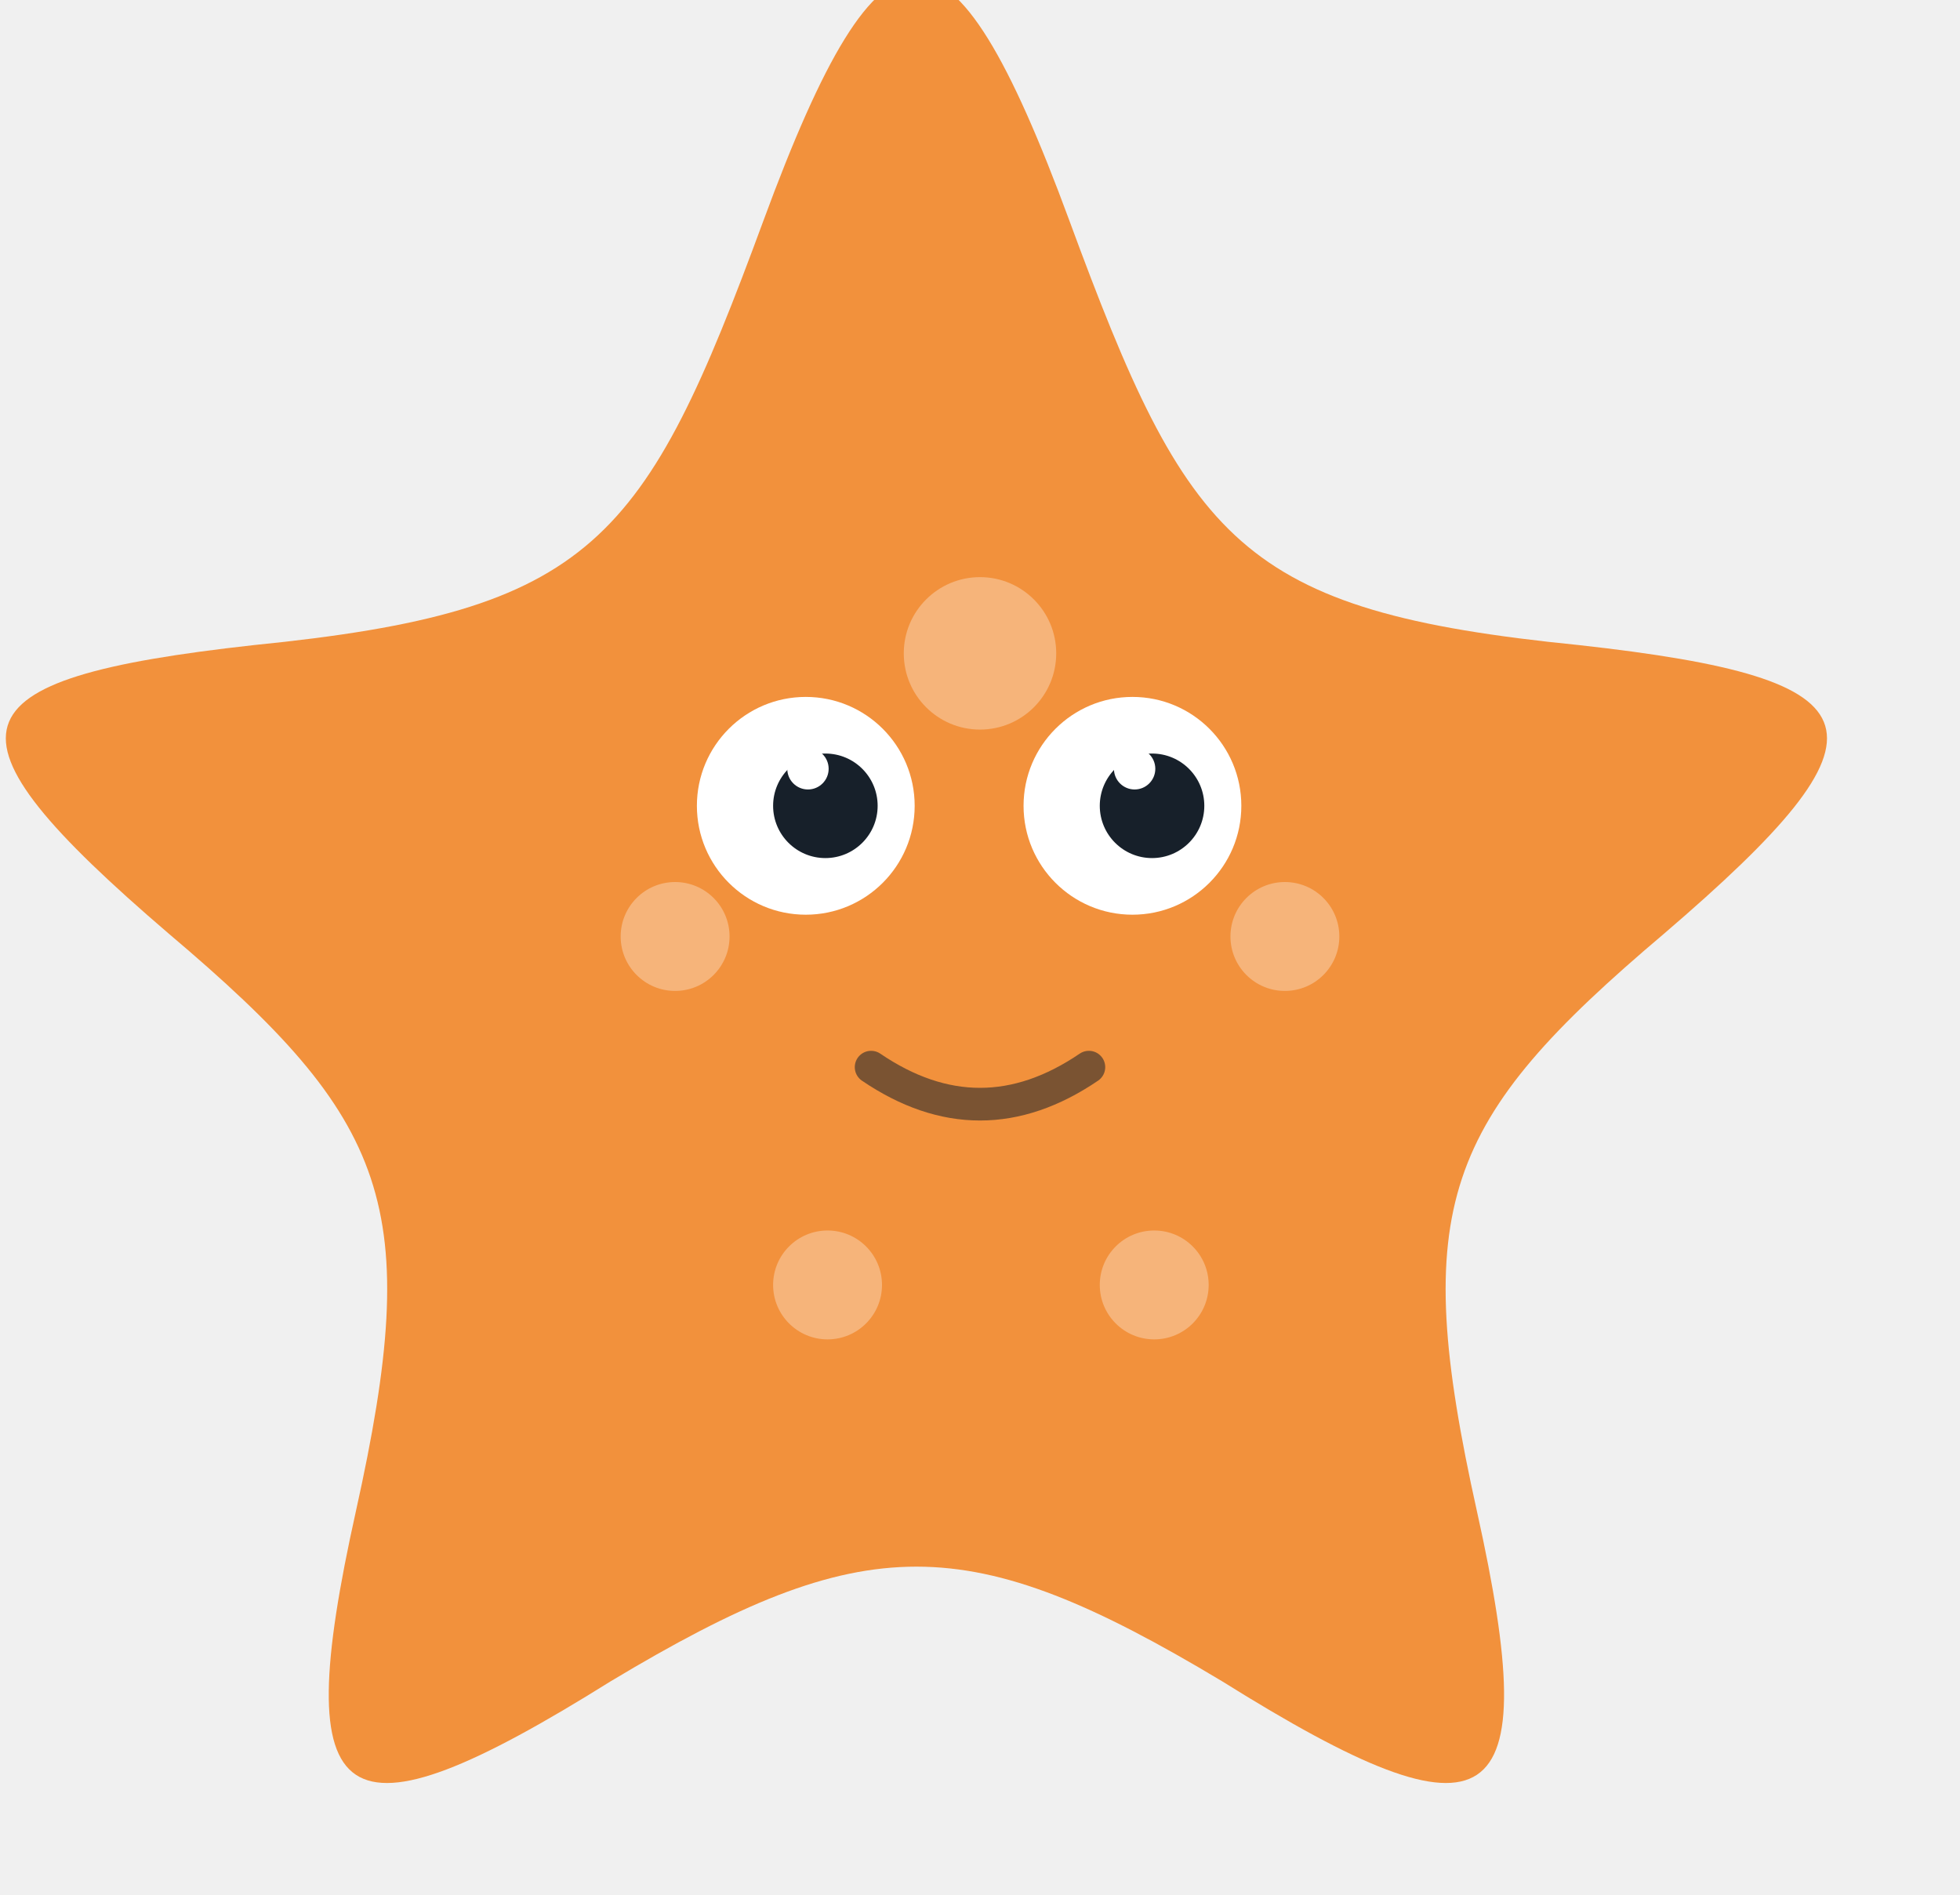
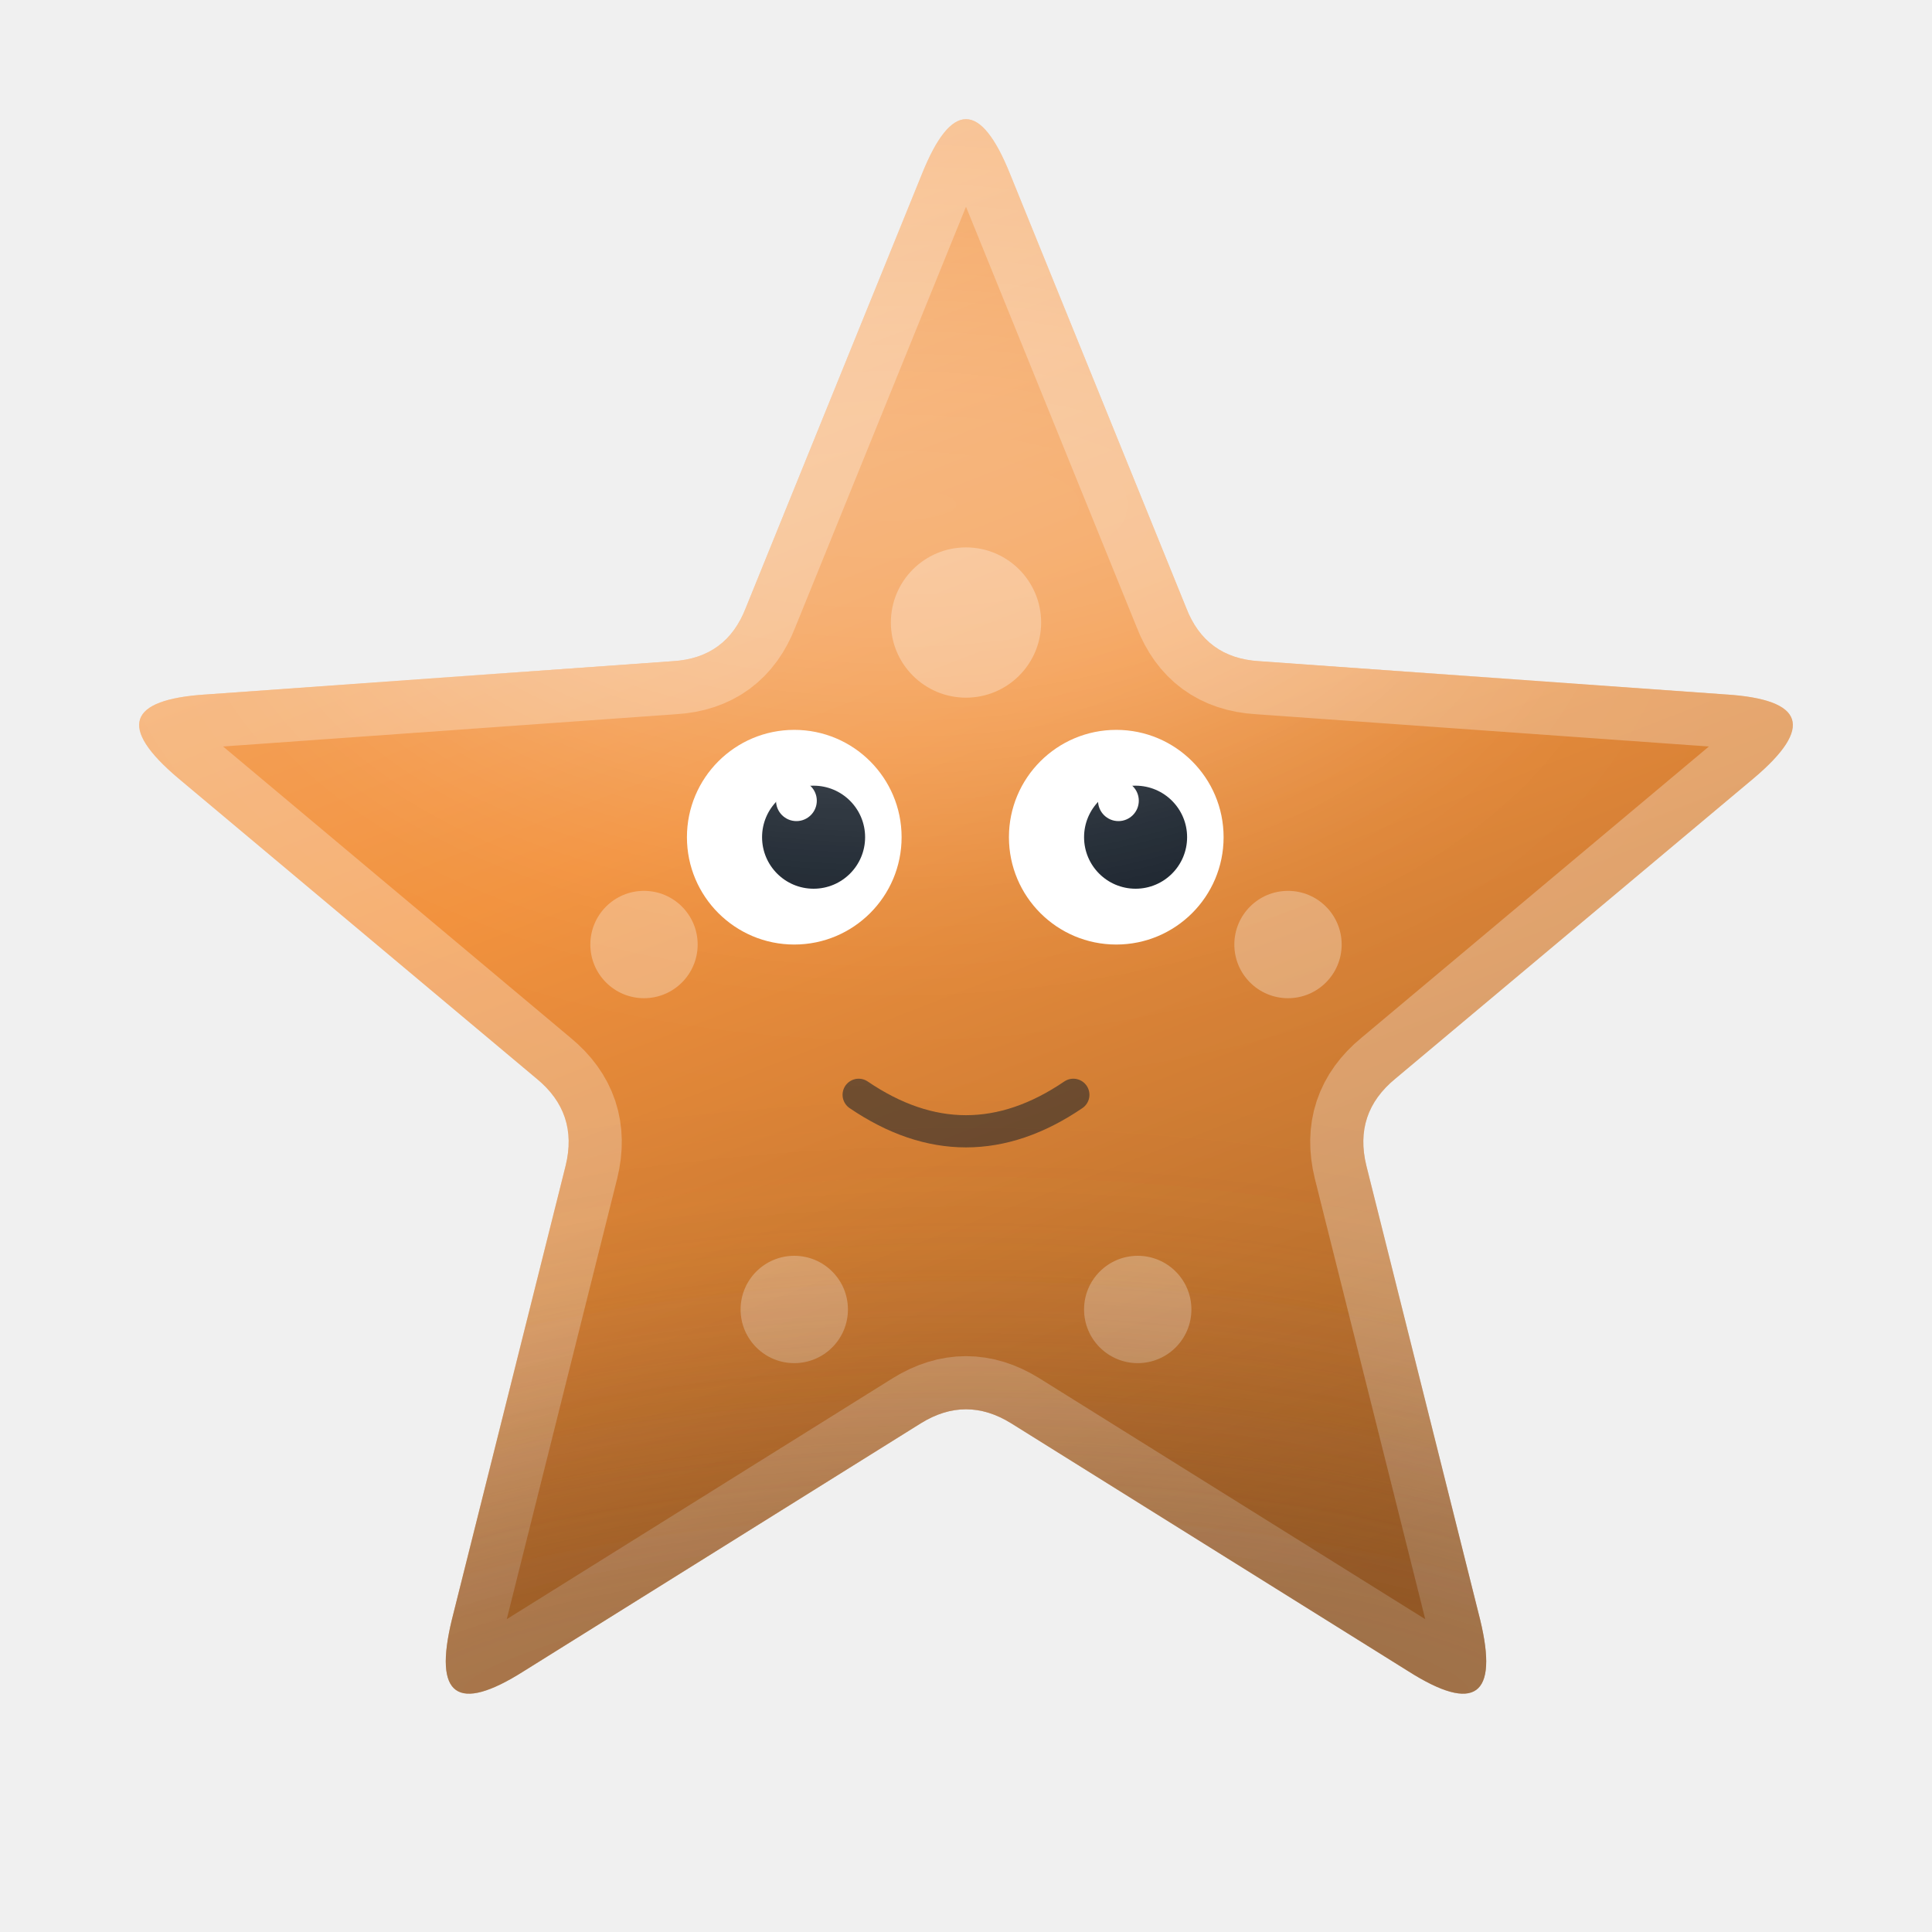
- <svg xmlns="http://www.w3.org/2000/svg" viewBox="0 0 180 174" width="540" height="522">
+ <svg xmlns="http://www.w3.org/2000/svg" viewBox="0 0 180 180" width="540" height="540">
  <defs>
    <clipPath id="c">
-       <path d="M90,10 C102,44 108,54 142,58 C176,62 178,66 154,90 C130,114 126,124 134,158 C142,192 138,194 108,176 C78,158 66,158 36,176 C6,194 2,192 10,158 C18,124 14,114 -10,90 L14,90 C-6,68 -4,62 30,58 C64,54 78,44 90,10 Z" />
+       <path d="M94.1,16.2 L110.5,56.6 Q112.3,61.3 117.3,61.6 L117.3,61.6 L160.8,64.7 Q171.8,65.4 163.4,72.5 L163.4,72.5 L130.0,100.5 Q126.1,103.7 127.3,108.6 L127.3,108.6 L137.9,150.9 Q140.5,161.6 131.2,155.7 L131.2,155.7 L94.2,132.6 Q90.0,130.0 85.8,132.6 L85.8,132.6 L48.8,155.7 Q39.5,161.6 42.1,150.9 L42.1,150.9 L52.7,108.6 Q53.9,103.7 50.0,100.5 L50.0,100.5 L16.6,72.5 Q8.2,65.4 19.2,64.7 L19.2,64.7 L62.7,61.6 Q67.7,61.3 69.5,56.6 L69.5,56.6 L85.9,16.2 Q90.0,6.0 94.1,16.2 Z" />
    </clipPath>
+     <linearGradient id="vol" x1="0.15" y1="0" x2="0.55" y2="1">
+       <stop offset="0" stop-color="#f6b277" />
+       <stop offset="0.45" stop-color="#f2913c" />
+       <stop offset="1" stop-color="#a9662a" />
+     </linearGradient>
+     <filter id="soft" x="-60%" y="-60%" width="220%" height="220%">
+       <feGaussianBlur stdDeviation="12.6" />
+     </filter>
  </defs>
-   <path d="M90,8 C104,46 110,54 150,58 C186,62 188,68 160,92                C134,114 130,124 138,160 C146,196 140,200 108,180                C78,162 66,162 36,180 C4,200 -2,196 6,160                C14,124 10,114 -16,92 C-44,68 -42,62 -6,58                C34,54 40,46 54,8 C68,-30 76,-30 90,8 Z" fill="#f2913c" transform="translate(28,14) scale(0.78)" />
-   <g opacity=".32" fill="#fff">
-     <circle cx="90" cy="60" r="7" />
-     <circle cx="62" cy="86" r="5" />
-     <circle cx="118" cy="86" r="5" />
-     <circle cx="76" cy="118" r="5" />
-     <circle cx="106" cy="118" r="5" />
+   <path d="M94.1,16.2 L110.5,56.6 Q112.3,61.3 117.3,61.6 L117.3,61.6 L160.8,64.7 Q171.8,65.4 163.4,72.5 L163.4,72.5 L130.0,100.5 Q126.1,103.7 127.3,108.6 L127.3,108.6 L137.9,150.9 Q140.5,161.6 131.2,155.7 L131.2,155.7 L94.2,132.6 Q90.0,130.0 85.8,132.6 L85.8,132.6 L48.8,155.7 Q39.5,161.6 42.1,150.9 L42.1,150.9 L52.7,108.6 Q53.9,103.7 50.0,100.5 L50.0,100.5 L16.6,72.5 Q8.2,65.4 19.2,64.7 L19.2,64.7 L62.7,61.6 Q67.7,61.3 69.5,56.6 L69.5,56.6 L85.9,16.2 Q90.0,6.0 94.1,16.2 Z" fill="url(#vol)" />
+   <g clip-path="url(#c)" opacity=".3" fill="#fff">
+     <circle cx="90" cy="58" r="7" />
+     <circle cx="60" cy="88" r="5" />
+     <circle cx="120" cy="88" r="5" />
+     <circle cx="74" cy="122" r="5" />
+     <circle cx="106" cy="122" r="5" />
  </g>
-   <circle cx="104" cy="74" r="10" fill="#fff" />
-   <circle cx="105.8" cy="74" r="4.8" fill="#17202a" />
-   <circle cx="104.2" cy="70.6" r="1.9" fill="#fff" />
-   <circle cx="74" cy="74" r="10" fill="#fff" />
-   <circle cx="75.8" cy="74" r="4.8" fill="#17202a" />
-   <circle cx="74.2" cy="70.6" r="1.9" fill="#fff" />
-   <path d="M80,98 q10,6.8 20,0" fill="none" stroke="#17202a" stroke-width="3" stroke-linecap="round" opacity=".55" />
+   <circle cx="104" cy="78" r="10" fill="#fff" />
+   <circle cx="105.8" cy="78" r="4.8" fill="#17202a" />
+   <circle cx="104.2" cy="74.6" r="1.9" fill="#fff" />
+   <circle cx="74" cy="78" r="10" fill="#fff" />
+   <circle cx="75.8" cy="78" r="4.8" fill="#17202a" />
+   <circle cx="74.2" cy="74.6" r="1.9" fill="#fff" />
+   <path d="M80,102 q10,6.8 20,0" fill="none" stroke="#17202a" stroke-width="3" stroke-linecap="round" opacity=".55" />
+   <g clip-path="url(#c)">
+     <path d="M94.1,16.2 L110.5,56.6 Q112.3,61.3 117.3,61.6 L117.3,61.6 L160.8,64.7 Q171.8,65.4 163.4,72.5 L163.4,72.5 L130.0,100.5 Q126.1,103.7 127.3,108.6 L127.3,108.6 L137.9,150.9 Q140.5,161.6 131.2,155.7 L131.2,155.7 L94.2,132.6 Q90.0,130.0 85.8,132.6 L85.8,132.6 L48.8,155.7 Q39.5,161.6 42.1,150.9 L42.1,150.9 L52.7,108.6 Q53.9,103.7 50.0,100.5 L50.0,100.5 L16.6,72.5 Q8.2,65.4 19.2,64.7 L19.2,64.7 L62.7,61.6 Q67.7,61.3 69.5,56.6 L69.5,56.6 L85.9,16.2 Q90.0,6.0 94.1,16.2 Z" fill="none" stroke="#ffffff" stroke-width="9.9" opacity=".28" />
+     <ellipse cx="83" cy="47" rx="54" ry="27" fill="#ffffff" opacity=".26" filter="url(#soft)" />
+     <ellipse cx="90" cy="191" rx="112" ry="61" fill="#6d411b" opacity=".42" filter="url(#soft)" />
+   </g>
</svg>
